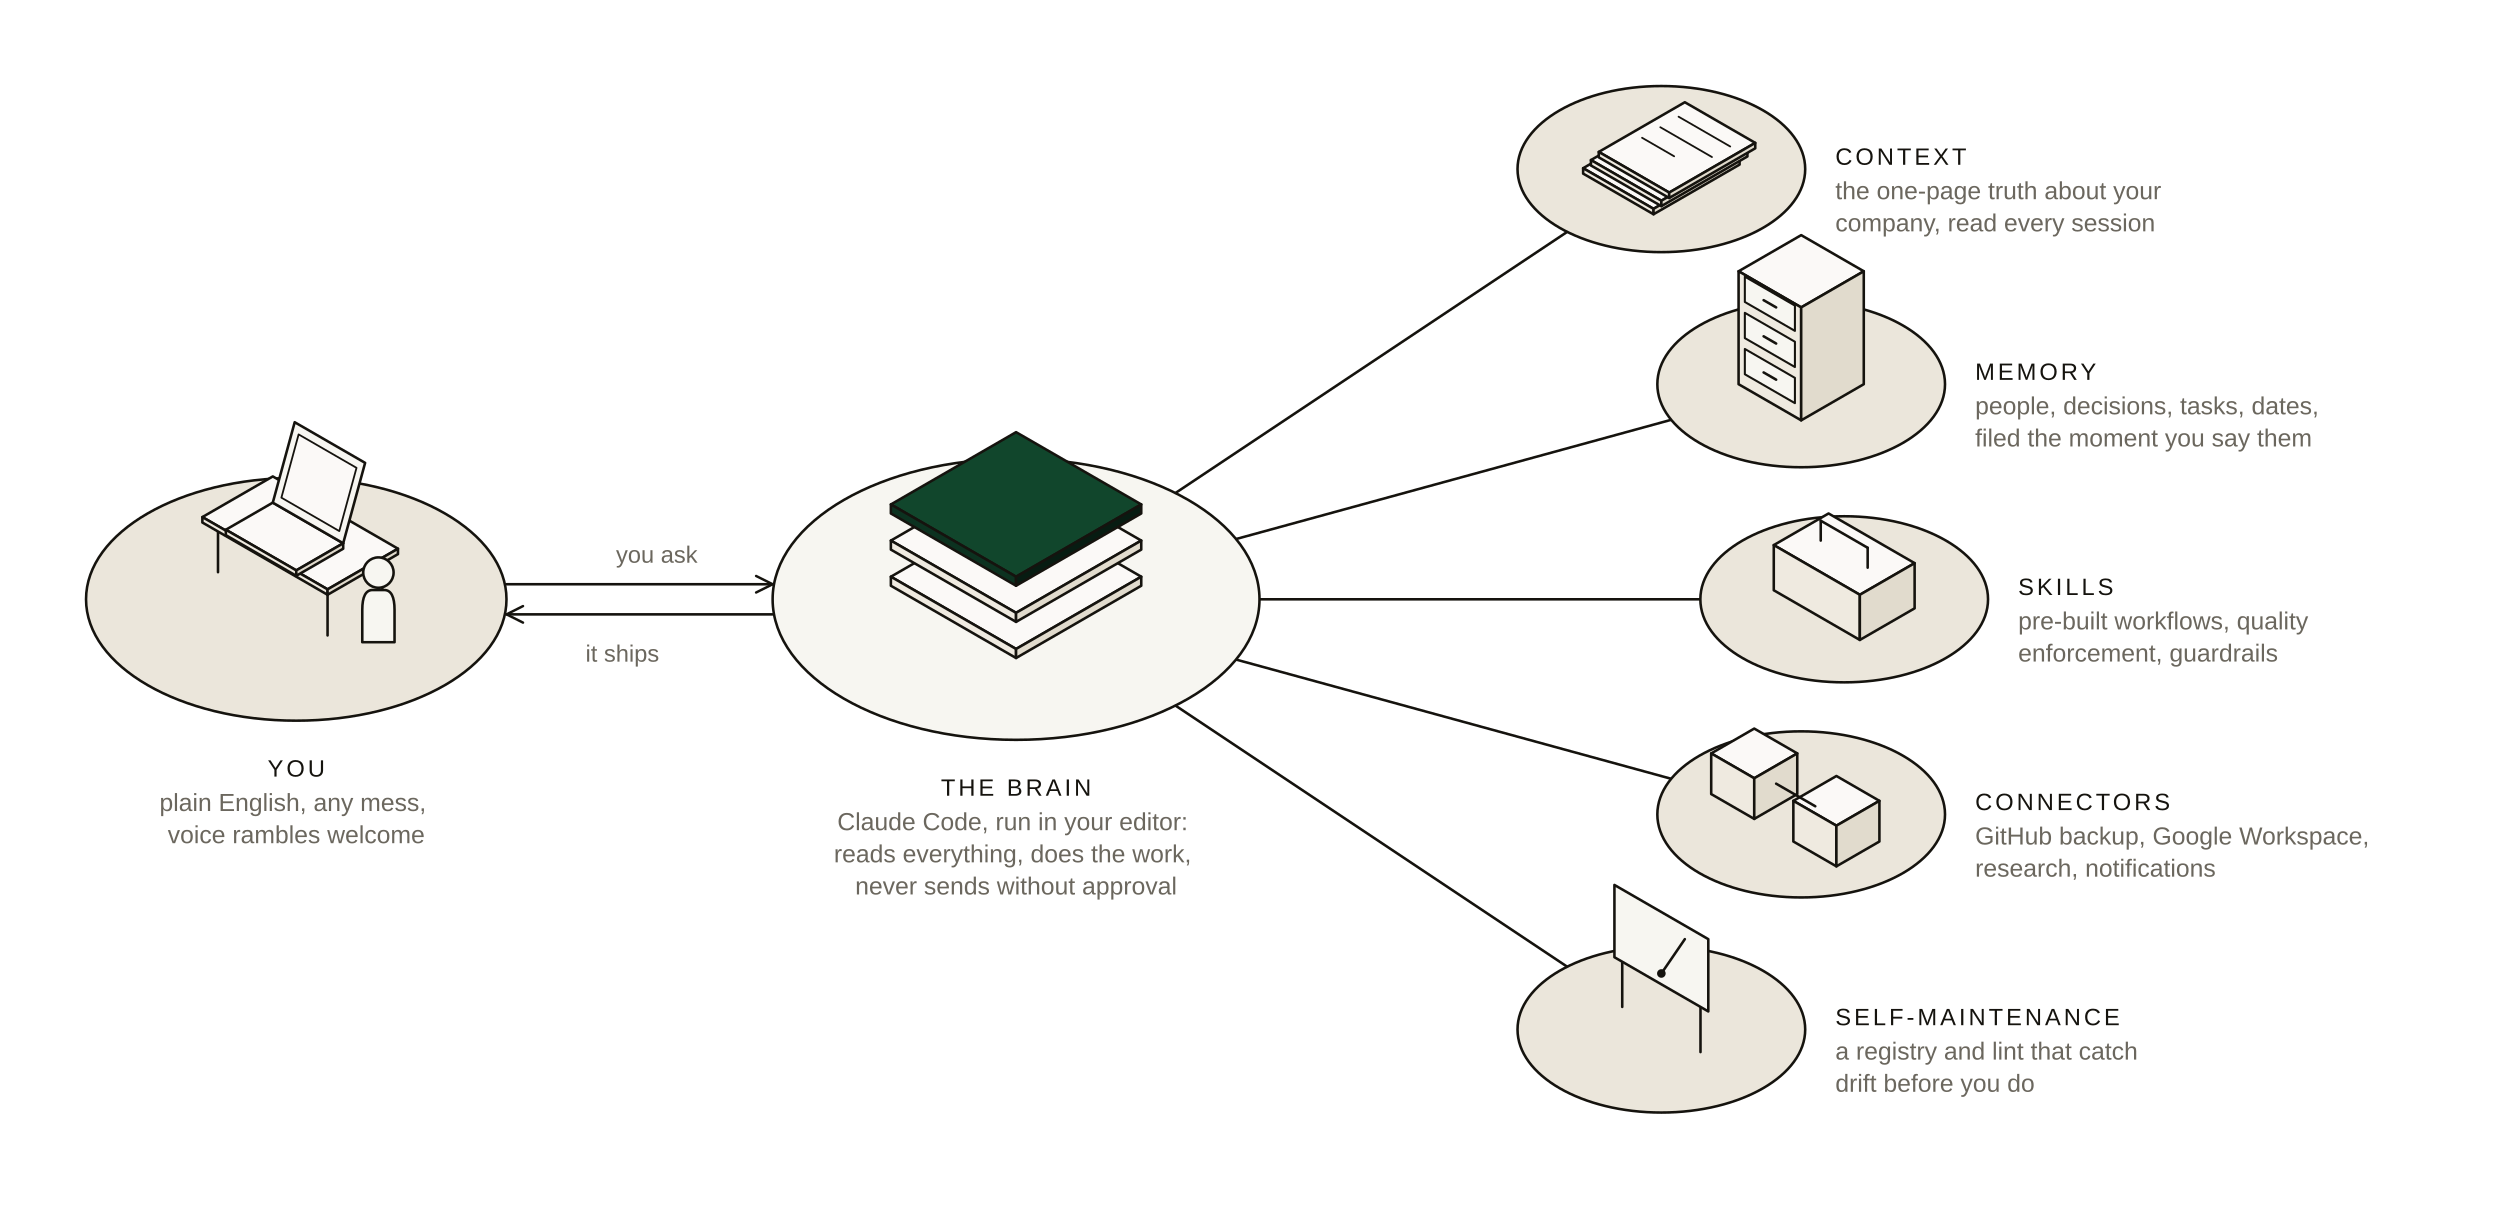
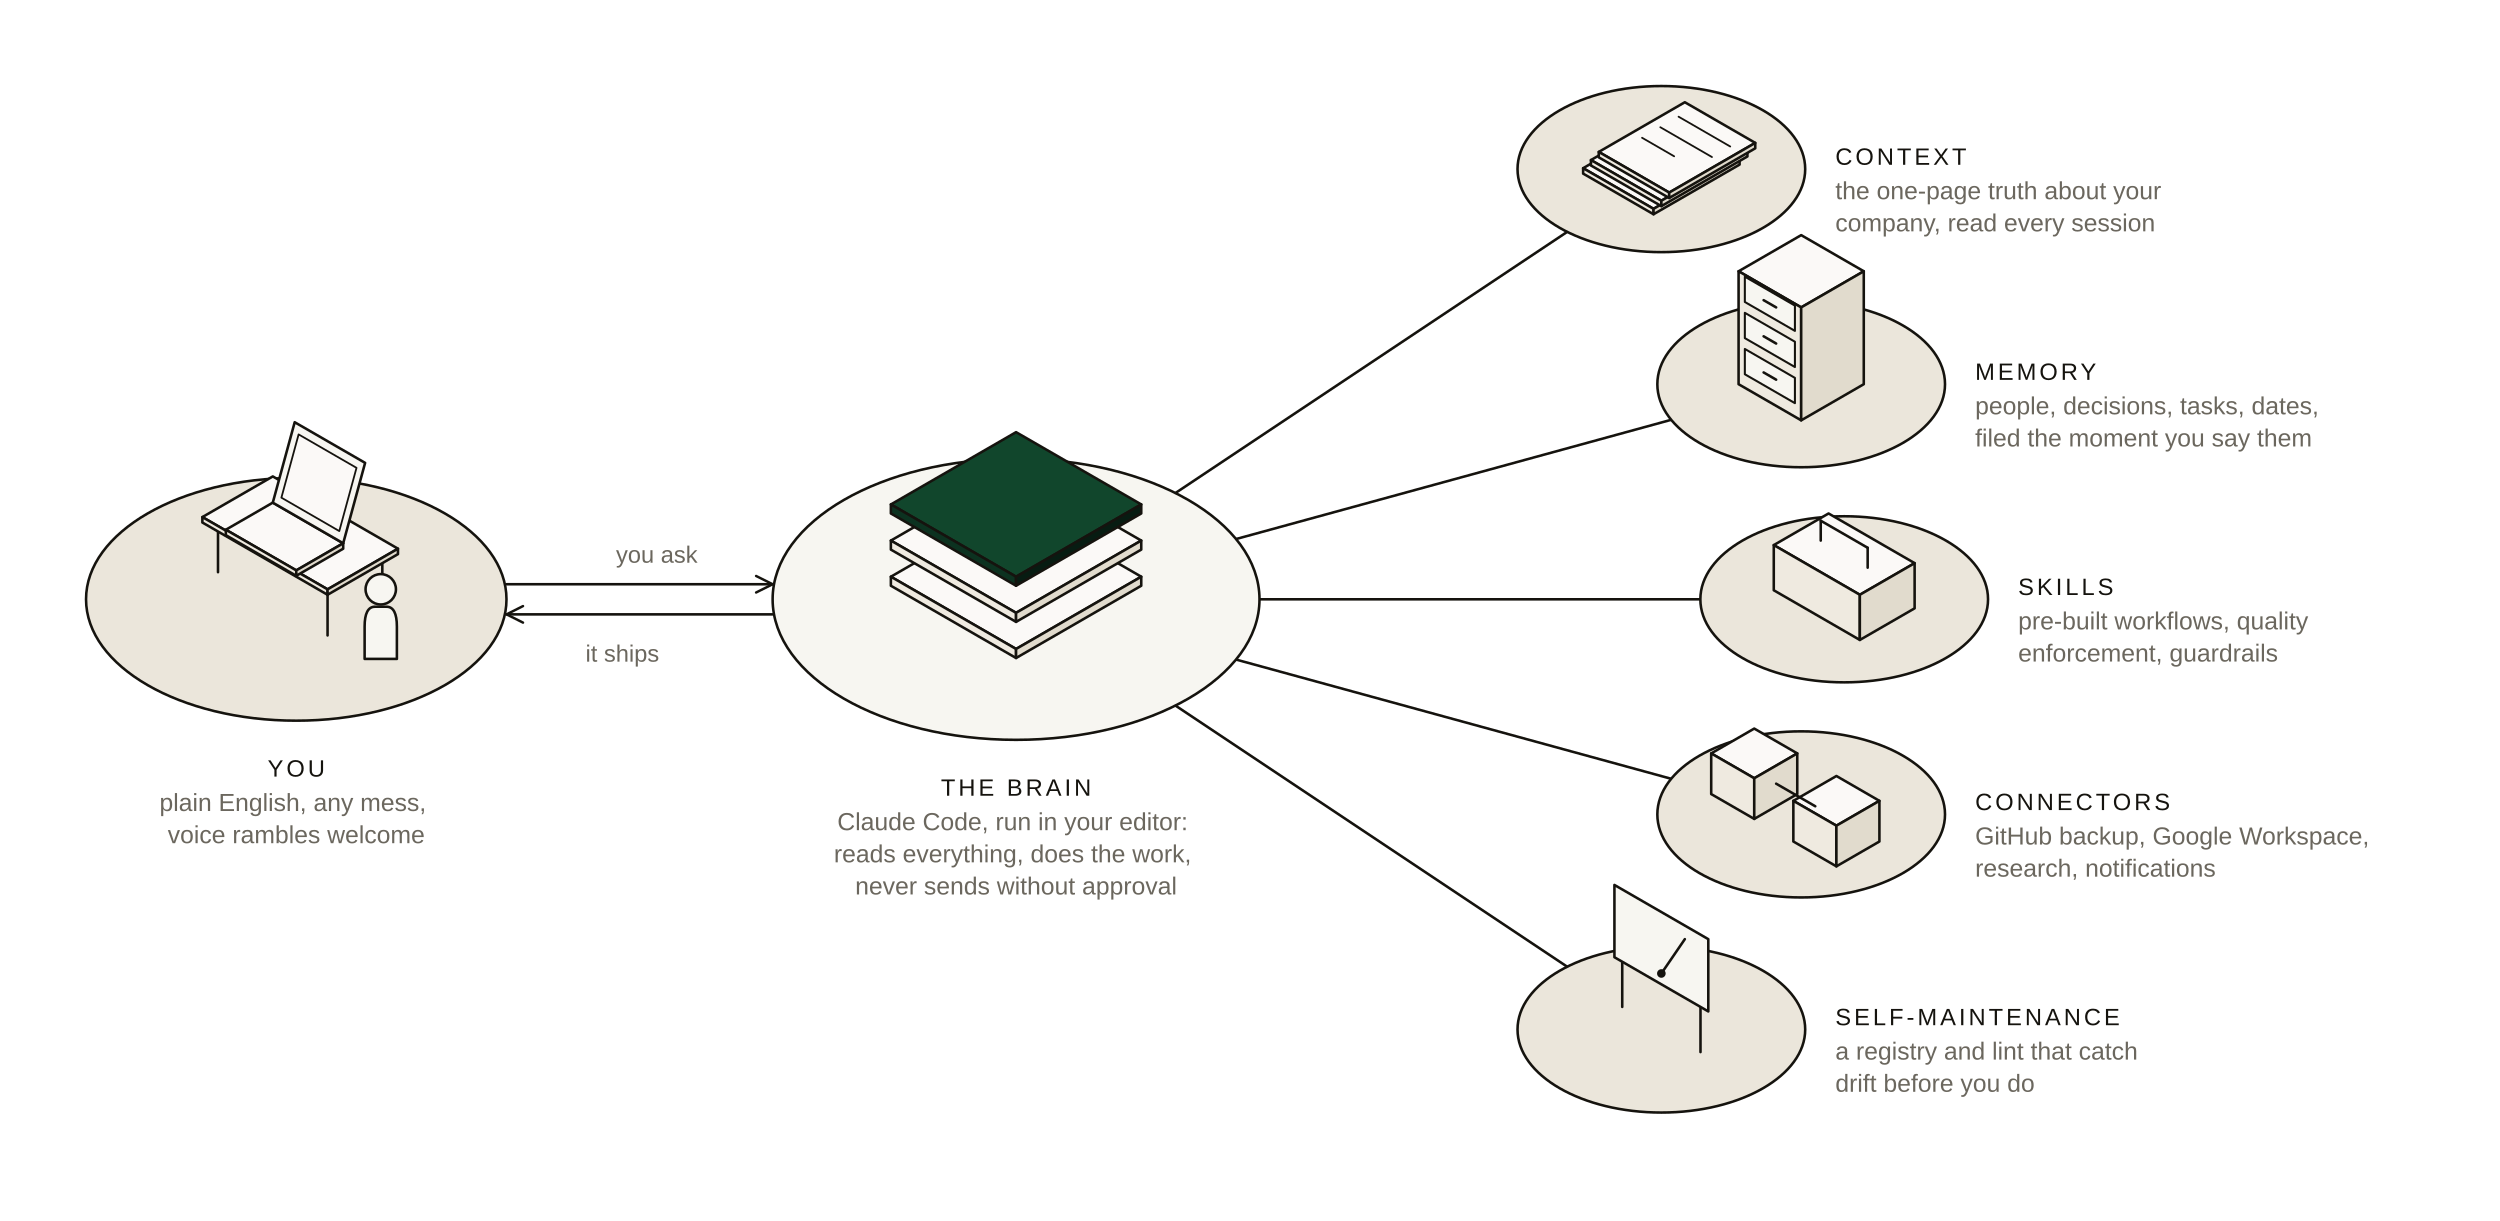
<svg xmlns="http://www.w3.org/2000/svg" viewBox="-472.36 -278.61 1162.24 567.22" width="100%" role="img" aria-labelledby="os-architecture-t os-architecture-d" style="display:block;height:auto;max-width:100%" stroke-linejoin="round" stroke-linecap="round">
  <defs>
    <marker id="arrow" viewBox="0 0 10 10" refX="9" refY="5" markerWidth="8" markerHeight="8" orient="auto-start-reverse">
      <path d="M1,1 L9,5 L1,9" fill="none" stroke="#15130e" stroke-width="1.2" stroke-linejoin="round" />
    </marker>
    <marker id="arrow-accent" viewBox="0 0 10 10" refX="9" refY="5" markerWidth="8" markerHeight="8" orient="auto-start-reverse">
      <path d="M1,1 L9,5 L1,9" fill="none" stroke="#11462c" stroke-width="1.3" stroke-linejoin="round" />
    </marker>
  </defs>
  <line x1="-236.9" y1="-7" x2="-113.17" y2="-7" stroke="#15130e" stroke-width="1.2" marker-end="url(#arrow)" />
  <line x1="-113.17" y1="7" x2="-236.9" y2="7" stroke="#15130e" stroke-width="1.2" marker-end="url(#arrow)" />
  <line x1="74.08" y1="-49.39" x2="256.22" y2="-170.82" stroke="#15130e" stroke-width="1.2" />
  <line x1="102.24" y1="-28.01" x2="304.59" y2="-83.45" stroke="#15130e" stroke-width="1.2" />
  <line x1="113.17" y1="0" x2="318.13" y2="0" stroke="#15130e" stroke-width="1.2" />
  <line x1="102.24" y1="28.01" x2="304.59" y2="83.45" stroke="#15130e" stroke-width="1.2" />
  <line x1="74.08" y1="49.39" x2="256.22" y2="170.82" stroke="#15130e" stroke-width="1.2" />
  <text x="-167.035" y="-17" font-family="Switzer, 'SF Pro Text', 'Helvetica Neue', Arial, sans-serif" font-size="11" font-weight="400" fill="#6b675e" text-anchor="middle">you ask</text>
  <text x="-183.035" y="29" font-family="Switzer, 'SF Pro Text', 'Helvetica Neue', Arial, sans-serif" font-size="11" font-weight="400" fill="#6b675e" text-anchor="middle">it ships</text>
  <ellipse cx="300" cy="-200" rx="66.87" ry="38.61" fill="#ebe6db" stroke="#15130e" stroke-width="1.2" />
  <ellipse cx="365" cy="-100" rx="66.87" ry="38.61" fill="#ebe6db" stroke="#15130e" stroke-width="1.2" />
  <ellipse cx="0" cy="0" rx="113.17" ry="65.34" fill="#f7f6f1" stroke="#15130e" stroke-width="1.2" />
  <polygon points="303.64,-223.52 336.37,-204.62 296.36,-181.52 263.63,-200.42" fill="#fbf9f7" stroke="#15130e" stroke-width="1.2" />
  <polygon points="263.63,-200.42 296.36,-181.52 296.36,-179 263.63,-197.9" fill="#efeae0" stroke="#15130e" stroke-width="1.2" />
  <polygon points="336.37,-204.62 296.36,-181.52 296.36,-179 336.37,-202.1" fill="#e1dbcd" stroke="#15130e" stroke-width="1.2" />
  <polygon points="307.27,-227.3 340.01,-208.4 300,-185.3 267.26,-204.2" fill="#fbf9f7" stroke="#15130e" stroke-width="1.2" />
  <polygon points="267.26,-204.2 300,-185.3 300,-182.78 267.26,-201.68" fill="#efeae0" stroke="#15130e" stroke-width="1.2" />
  <polygon points="340.01,-208.4 300,-185.3 300,-182.78 340.01,-205.88" fill="#e1dbcd" stroke="#15130e" stroke-width="1.2" />
  <polygon points="310.91,-231.08 343.65,-212.18 303.64,-189.08 270.9,-207.98" fill="#fbf9f7" stroke="#15130e" stroke-width="1.2" />
  <polygon points="270.9,-207.98 303.64,-189.08 303.64,-186.56 270.9,-205.46" fill="#efeae0" stroke="#15130e" stroke-width="1.2" />
  <polygon points="343.65,-212.18 303.64,-189.08 303.64,-186.56 343.65,-209.66" fill="#e1dbcd" stroke="#15130e" stroke-width="1.2" />
  <line x1="308" y1="-224.36" x2="332.01" y2="-210.5" stroke="#15130e" stroke-width="0.84" />
  <line x1="299.52" y1="-219.46" x2="323.52" y2="-205.6" stroke="#15130e" stroke-width="0.84" />
  <line x1="291.03" y1="-214.56" x2="305.94" y2="-205.95" stroke="#15130e" stroke-width="0.84" />
  <ellipse cx="-334.63" cy="0" rx="97.73" ry="56.43" fill="#ebe6db" stroke="#15130e" stroke-width="1.2" />
  <ellipse cx="385" cy="0" rx="66.87" ry="38.61" fill="#ebe6db" stroke="#15130e" stroke-width="1.2" />
  <polygon points="365,-169.3 394.1,-152.5 365,-135.7 335.9,-152.5" fill="#fbf9f7" stroke="#15130e" stroke-width="1.2" />
  <polygon points="335.9,-152.5 365,-135.7 365,-83.2 335.9,-100" fill="#efeae0" stroke="#15130e" stroke-width="1.2" />
  <polygon points="394.1,-152.5 365,-135.7 365,-83.2 394.1,-100" fill="#e1dbcd" stroke="#15130e" stroke-width="1.2" />
  <polygon points="338.81,-104.62 362.09,-91.18 362.09,-102.94 338.81,-116.38" fill="#f7f6f1" stroke="#15130e" stroke-width="0.96" />
  <line x1="347.54" y1="-105.46" x2="353.36" y2="-102.1" stroke="#15130e" stroke-width="1.2" />
  <polygon points="338.81,-121.42 362.09,-107.98 362.09,-119.74 338.81,-133.18" fill="#f7f6f1" stroke="#15130e" stroke-width="0.96" />
  <line x1="347.54" y1="-122.26" x2="353.36" y2="-118.9" stroke="#15130e" stroke-width="1.2" />
  <polygon points="338.81,-138.22 362.09,-124.78 362.09,-136.54 338.81,-149.98" fill="#f7f6f1" stroke="#15130e" stroke-width="0.96" />
  <line x1="347.54" y1="-139.06" x2="353.36" y2="-135.7" stroke="#15130e" stroke-width="1.2" />
  <ellipse cx="365" cy="100" rx="66.87" ry="38.61" fill="#ebe6db" stroke="#15130e" stroke-width="1.2" />
  <polygon points="377.73,-39.9 417.74,-16.8 392.27,-2.1 352.26,-25.2" fill="#fbf9f7" stroke="#15130e" stroke-width="1.2" />
  <polygon points="352.26,-25.2 392.27,-2.1 392.27,18.9 352.26,-4.2" fill="#efeae0" stroke="#15130e" stroke-width="1.2" />
  <polygon points="417.74,-16.8 392.27,-2.1 392.27,18.9 417.74,4.2" fill="#e1dbcd" stroke="#15130e" stroke-width="1.2" />
  <line x1="374.09" y1="-27.3" x2="374.09" y2="-36.54" stroke="#15130e" stroke-width="1.2" />
  <line x1="374.09" y1="-36.54" x2="395.91" y2="-23.94" stroke="#15130e" stroke-width="1.2" />
  <line x1="395.91" y1="-23.94" x2="395.91" y2="-14.7" stroke="#15130e" stroke-width="1.2" />
  <line x1="-345.54" y1="-27.3" x2="-345.54" y2="-50.4" stroke="#15130e" stroke-width="1.2" />
  <line x1="-294.62" y1="2.1" x2="-294.62" y2="-21" stroke="#15130e" stroke-width="1.2" />
  <line x1="-371.01" y1="-12.6" x2="-371.01" y2="-35.7" stroke="#15130e" stroke-width="1.2" />
  <line x1="-320.08" y1="16.8" x2="-320.08" y2="-6.3" stroke="#15130e" stroke-width="1.2" />
  <polygon points="-345.54,-57.12 -287.35,-23.52 -320.08,-4.62 -378.28,-38.22" fill="#fbf9f7" stroke="#15130e" stroke-width="1.2" />
  <polygon points="-378.28,-38.22 -320.08,-4.62 -320.08,-2.1 -378.28,-35.7" fill="#efeae0" stroke="#15130e" stroke-width="1.2" />
  <polygon points="-287.35,-23.52 -320.08,-4.62 -320.08,-2.1 -287.35,-21" fill="#e1dbcd" stroke="#15130e" stroke-width="1.2" />
  <polygon points="-345.54,-44.94 -312.81,-26.04 -334.63,-13.44 -367.37,-32.34" fill="#fbf9f7" stroke="#15130e" stroke-width="1.2" />
  <polygon points="-367.37,-32.34 -334.63,-13.44 -334.63,-10.92 -367.37,-29.82" fill="#efeae0" stroke="#15130e" stroke-width="1.2" />
  <polygon points="-312.81,-26.04 -334.63,-13.44 -334.63,-10.92 -312.81,-23.52" fill="#e1dbcd" stroke="#15130e" stroke-width="1.2" />
  <polygon points="-345.54,-44.94 -312.81,-26.04 -302.62,-63.42 -335.36,-82.32" fill="#f7f6f1" stroke="#15130e" stroke-width="1.2" />
  <polygon points="-341.54,-47.25 -314.63,-31.71 -306.62,-61.11 -333.54,-76.65" fill="#fbf9f7" stroke="#15130e" stroke-width="0.84" />
-   <path d="M-303.94,19.95 L-303.94,4.91 Q-303.94,-4.31 -299.14,-4.31 L-293.74,-4.31 Q-288.94,-4.31 -288.94,4.91 L-288.94,19.95 Z" fill="#f7f6f1" stroke="#15130e" stroke-width="1.2" />
-   <ellipse cx="-296.44" cy="-12.42" rx="7.06" ry="7.06" fill="#f7f6f1" stroke="#15130e" stroke-width="1.2" />
+   <path d="M-302.85,27.72 L-302.85,12.68 Q-302.85,3.46 -298.05,3.46 L-292.65,3.46 Q-287.85,3.46 -287.85,12.68 L-287.85,27.72 Z" fill="#f7f6f1" stroke="#15130e" stroke-width="1.2" />
+   <ellipse cx="-295.35" cy="-4.65" rx="7.06" ry="7.06" fill="#f7f6f1" stroke="#15130e" stroke-width="1.2" />
  <polygon points="0,-44.1 58.2,-10.5 0,23.1 -58.2,-10.5" fill="#fbf9f7" stroke="#15130e" stroke-width="1.2" />
  <polygon points="-58.2,-10.5 0,23.1 0,27.3 -58.2,-6.3" fill="#efeae0" stroke="#15130e" stroke-width="1.2" />
  <polygon points="58.2,-10.5 0,23.1 0,27.3 58.2,-6.3" fill="#e1dbcd" stroke="#15130e" stroke-width="1.2" />
  <polygon points="0,-60.9 58.2,-27.3 0,6.3 -58.2,-27.3" fill="#fbf9f7" stroke="#15130e" stroke-width="1.2" />
  <polygon points="-58.2,-27.3 0,6.3 0,10.5 -58.2,-23.1" fill="#efeae0" stroke="#15130e" stroke-width="1.2" />
  <polygon points="58.2,-27.3 0,6.3 0,10.5 58.2,-23.1" fill="#e1dbcd" stroke="#15130e" stroke-width="1.2" />
  <polygon points="0,-77.7 58.2,-44.1 0,-10.5 -58.2,-44.1" fill="#11462c" stroke="#15130e" stroke-width="1.2" />
  <polygon points="-58.2,-44.1 0,-10.5 0,-6.3 -58.2,-39.9" fill="#0c3220" stroke="#15130e" stroke-width="1.2" />
  <polygon points="58.2,-44.1 0,-10.5 0,-6.3 58.2,-39.9" fill="#071c12" stroke="#15130e" stroke-width="1.2" />
  <ellipse cx="300" cy="200" rx="66.87" ry="38.61" fill="#ebe6db" stroke="#15130e" stroke-width="1.2" />
  <polygon points="343.18,60.1 363.18,71.65 343.18,83.2 323.17,71.65" fill="#fbf9f7" stroke="#15130e" stroke-width="1.2" />
  <polygon points="323.17,71.65 343.18,83.2 343.18,102.1 323.17,90.55" fill="#efeae0" stroke="#15130e" stroke-width="1.2" />
  <polygon points="363.18,71.65 343.18,83.2 343.18,102.1 363.18,90.55" fill="#e1dbcd" stroke="#15130e" stroke-width="1.2" />
  <polygon points="381.37,82.15 401.37,93.7 381.37,105.25 361.36,93.7" fill="#fbf9f7" stroke="#15130e" stroke-width="1.2" />
  <polygon points="361.36,93.7 381.37,105.25 381.37,124.15 361.36,112.6" fill="#efeae0" stroke="#15130e" stroke-width="1.2" />
  <polygon points="401.37,93.7 381.37,105.25 381.37,124.15 401.37,112.6" fill="#e1dbcd" stroke="#15130e" stroke-width="1.2" />
  <line x1="353.36" y1="85.72" x2="371.55" y2="96.22" stroke="#15130e" stroke-width="1.2" />
  <line x1="281.81" y1="189.5" x2="281.81" y2="168.5" stroke="#15130e" stroke-width="1.2" />
  <line x1="318.19" y1="210.5" x2="318.19" y2="189.5" stroke="#15130e" stroke-width="1.2" />
  <polygon points="278.18,166.4 321.82,191.6 321.82,158 278.18,132.8" fill="#f7f6f1" stroke="#15130e" stroke-width="1.2" />
  <line x1="300" y1="173.96" x2="310.91" y2="158" stroke="#15130e" stroke-width="1.2" />
  <ellipse cx="300" cy="173.96" rx="2" ry="2" fill="#15130e" stroke="none" stroke-width="1.2" />
  <text x="-334.63" y="82.427" font-family="Switzer, 'SF Pro Text', 'Helvetica Neue', Arial, sans-serif" font-size="11" font-weight="500" fill="#15130e" text-anchor="middle" letter-spacing="1.4">YOU</text>
  <text x="-334.63" y="98.427" font-family="Switzer, 'SF Pro Text', 'Helvetica Neue', Arial, sans-serif" font-size="11.5" font-weight="400" fill="#6b675e" text-anchor="middle">
    <tspan x="-334.63" dy="0">plain English, any mess,</tspan>
    <tspan x="-334.63" dy="14.95">voice rambles welcome</tspan>
  </text>
  <text x="0" y="91.337" font-family="Switzer, 'SF Pro Text', 'Helvetica Neue', Arial, sans-serif" font-size="11" font-weight="500" fill="#15130e" text-anchor="middle" letter-spacing="1.4">THE BRAIN</text>
  <text x="0" y="107.337" font-family="Switzer, 'SF Pro Text', 'Helvetica Neue', Arial, sans-serif" font-size="11.5" font-weight="400" fill="#6b675e" text-anchor="middle">
    <tspan x="0" dy="0">Claude Code, run in your editor:</tspan>
    <tspan x="0" dy="14.95">reads everything, does the work,</tspan>
    <tspan x="0" dy="14.95">never sends without approval</tspan>
  </text>
  <text x="380.871" y="-202" font-family="Switzer, 'SF Pro Text', 'Helvetica Neue', Arial, sans-serif" font-size="11" font-weight="500" fill="#15130e" text-anchor="start" letter-spacing="1.4">CONTEXT</text>
  <text x="380.871" y="-186" font-family="Switzer, 'SF Pro Text', 'Helvetica Neue', Arial, sans-serif" font-size="11.5" font-weight="400" fill="#6b675e" text-anchor="start">
    <tspan x="380.871" dy="0">the one-page truth about your</tspan>
    <tspan x="380.871" dy="14.95">company, read every session</tspan>
  </text>
  <text x="445.871" y="-102" font-family="Switzer, 'SF Pro Text', 'Helvetica Neue', Arial, sans-serif" font-size="11" font-weight="500" fill="#15130e" text-anchor="start" letter-spacing="1.4">MEMORY</text>
  <text x="445.871" y="-86" font-family="Switzer, 'SF Pro Text', 'Helvetica Neue', Arial, sans-serif" font-size="11.5" font-weight="400" fill="#6b675e" text-anchor="start">
    <tspan x="445.871" dy="0">people, decisions, tasks, dates,</tspan>
    <tspan x="445.871" dy="14.95">filed the moment you say them</tspan>
  </text>
  <text x="465.871" y="-2" font-family="Switzer, 'SF Pro Text', 'Helvetica Neue', Arial, sans-serif" font-size="11" font-weight="500" fill="#15130e" text-anchor="start" letter-spacing="1.4">SKILLS</text>
  <text x="465.871" y="14" font-family="Switzer, 'SF Pro Text', 'Helvetica Neue', Arial, sans-serif" font-size="11.5" font-weight="400" fill="#6b675e" text-anchor="start">
    <tspan x="465.871" dy="0">pre-built workflows, quality</tspan>
    <tspan x="465.871" dy="14.95">enforcement, guardrails</tspan>
  </text>
  <text x="445.871" y="98" font-family="Switzer, 'SF Pro Text', 'Helvetica Neue', Arial, sans-serif" font-size="11" font-weight="500" fill="#15130e" text-anchor="start" letter-spacing="1.4">CONNECTORS</text>
  <text x="445.871" y="114" font-family="Switzer, 'SF Pro Text', 'Helvetica Neue', Arial, sans-serif" font-size="11.5" font-weight="400" fill="#6b675e" text-anchor="start">
    <tspan x="445.871" dy="0">GitHub backup, Google Workspace,</tspan>
    <tspan x="445.871" dy="14.95">research, notifications</tspan>
  </text>
  <text x="380.871" y="198" font-family="Switzer, 'SF Pro Text', 'Helvetica Neue', Arial, sans-serif" font-size="11" font-weight="500" fill="#15130e" text-anchor="start" letter-spacing="1.4">SELF-MAINTENANCE</text>
  <text x="380.871" y="214" font-family="Switzer, 'SF Pro Text', 'Helvetica Neue', Arial, sans-serif" font-size="11.5" font-weight="400" fill="#6b675e" text-anchor="start">
    <tspan x="380.871" dy="0">a registry and lint that catch</tspan>
    <tspan x="380.871" dy="14.95">drift before you do</tspan>
  </text>
</svg>
